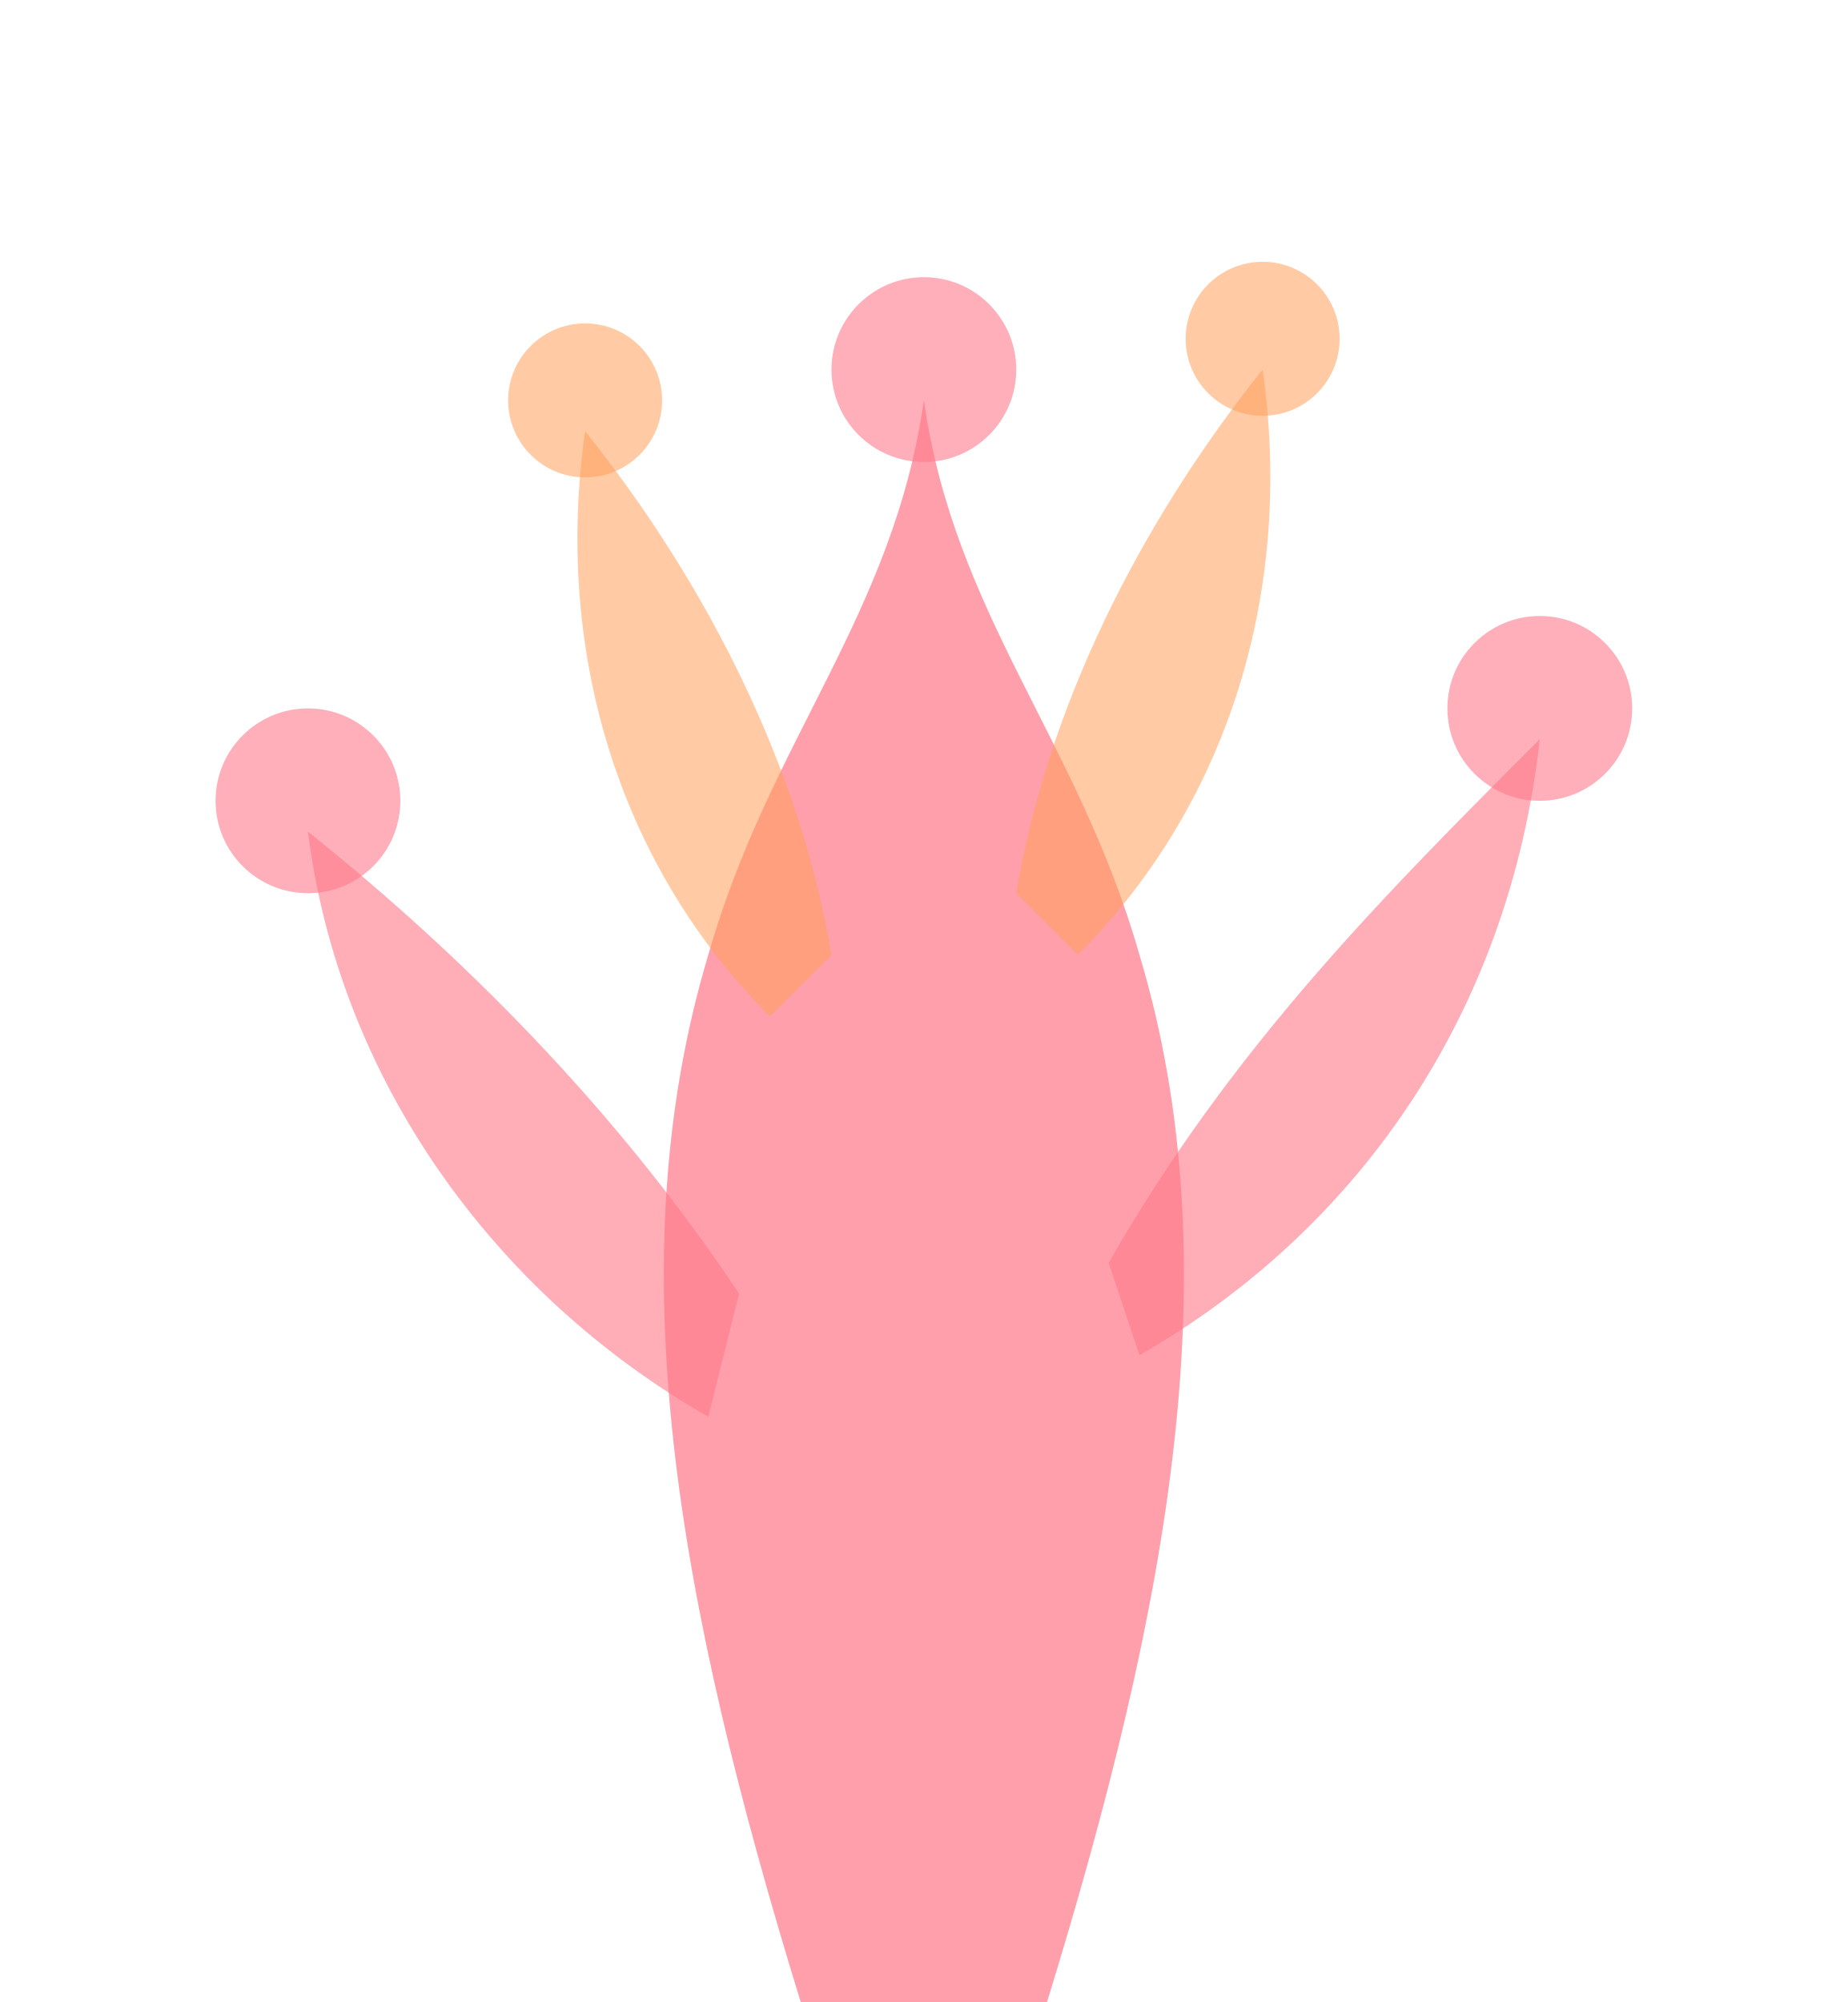
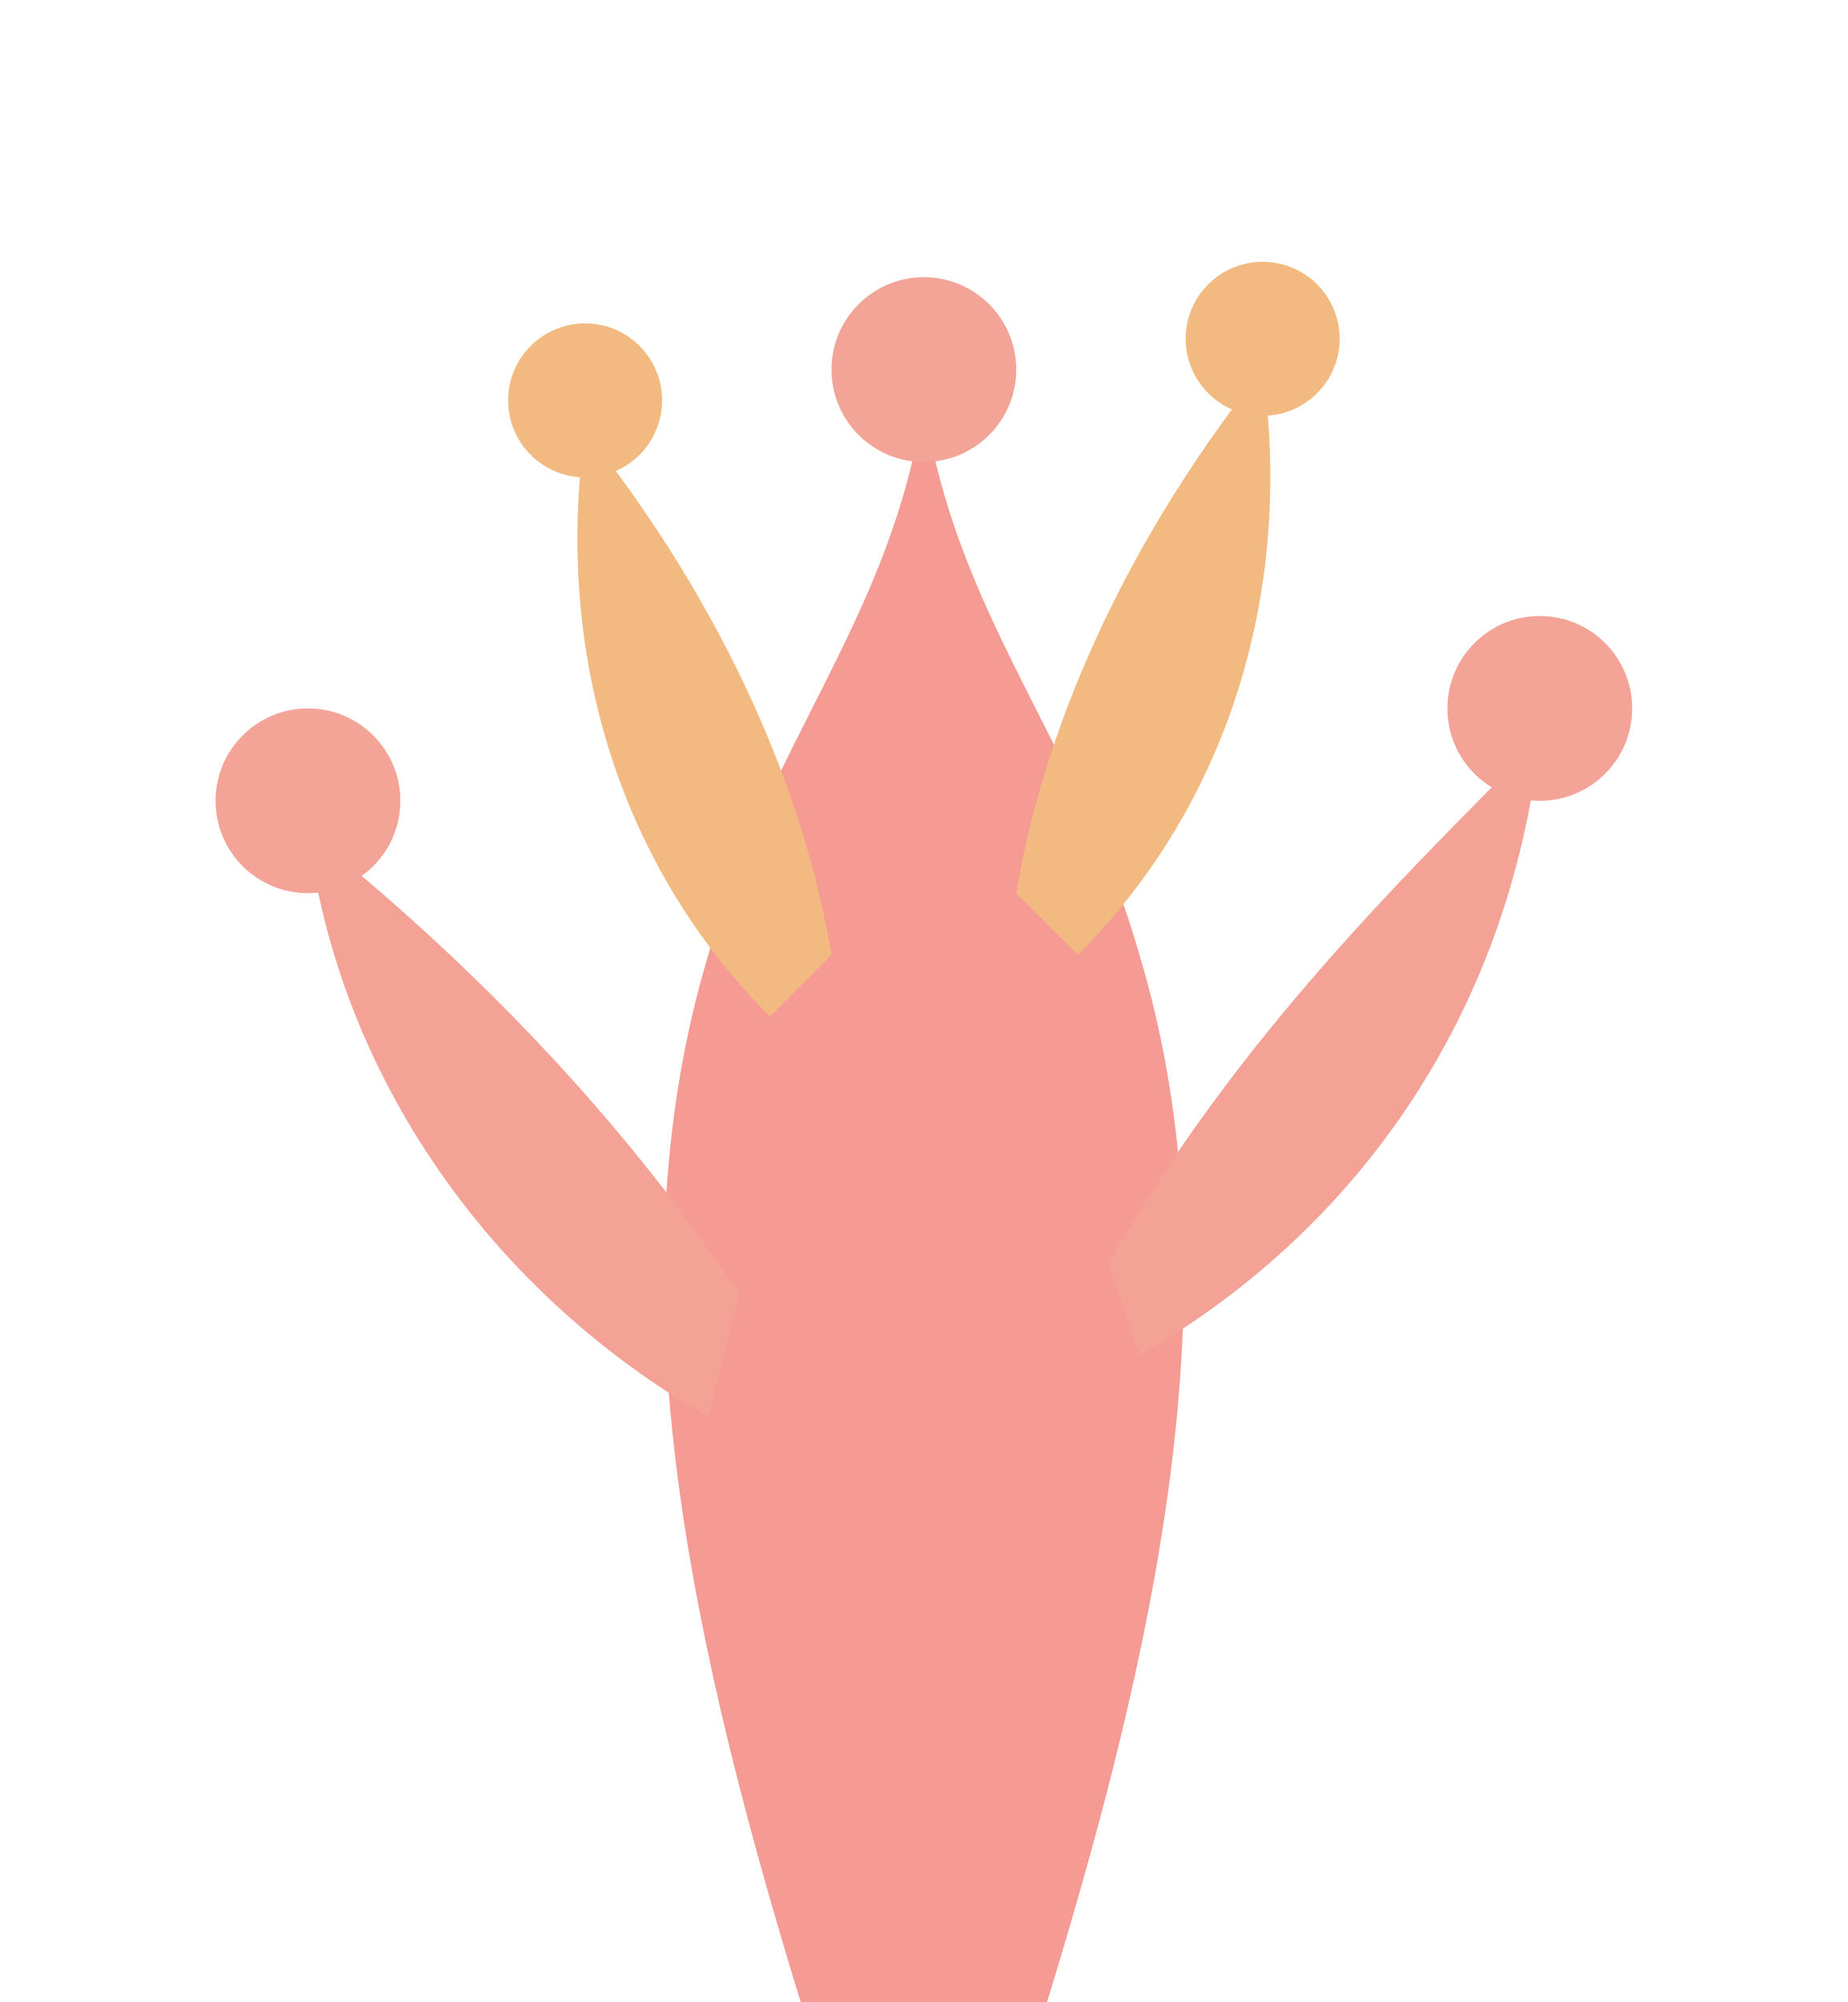
<svg xmlns="http://www.w3.org/2000/svg" viewBox="0 0 120 130">
-   <path d="M52 130 C 44 104, 40 82, 46 62 C 50 48, 58 40, 60 26            C 62 40, 70 48, 74 62 C 80 82, 76 104, 68 130 Z" fill="#ff7a8a" opacity="0.72" />
-   <path d="M46 92 C 32 84, 22 70, 20 54 C 30 62, 40 72, 48 84 Z" fill="#ff7a8a" opacity="0.62" />
-   <path d="M74 88 C 88 80, 98 66, 100 48 C 90 58, 80 68, 72 82 Z" fill="#ff7a8a" opacity="0.62" />
-   <path d="M50 66 C 40 56, 36 42, 38 28 C 46 38, 52 50, 54 62 Z" fill="#ff9f5a" opacity="0.55" />
-   <path d="M70 62 C 80 52, 84 38, 82 24 C 74 34, 68 46, 66 58 Z" fill="#ff9f5a" opacity="0.55" />
-   <circle cx="20" cy="52" r="6" fill="#ff7a8a" opacity="0.6" />
-   <circle cx="100" cy="46" r="6" fill="#ff7a8a" opacity="0.6" />
-   <circle cx="38" cy="26" r="5" fill="#ff9f5a" opacity="0.55" />
-   <circle cx="82" cy="22" r="5" fill="#ff9f5a" opacity="0.55" />
-   <circle cx="60" cy="24" r="6" fill="#ff7a8a" opacity="0.6" />
+   <path d="M52 130 C 44 104, 40 82, 46 62 C 50 48, 58 40, 60 26            C 62 40, 70 48, 74 62 C 80 82, 76 104, 68 130 Z" fill="#f69b93" />
+   <path d="M46 92 C 32 84, 22 70, 20 54 C 30 62, 40 72, 48 84 Z" fill="#f4a295" />
+   <path d="M74 88 C 88 80, 98 66, 100 48 C 90 58, 80 68, 72 82 Z" fill="#f4a295" />
+   <path d="M50 66 C 40 56, 36 42, 38 28 C 46 38, 52 50, 54 62 Z" fill="#f2ba80" />
+   <path d="M70 62 C 80 52, 84 38, 82 24 C 74 34, 68 46, 66 58 Z" fill="#f2ba80" />
+   <circle cx="20" cy="52" r="6" fill="#f3a496" />
+   <circle cx="100" cy="46" r="6" fill="#f3a496" />
+   <circle cx="38" cy="26" r="5" fill="#f2ba80" />
+   <circle cx="82" cy="22" r="5" fill="#f2ba80" />
+   <circle cx="60" cy="24" r="6" fill="#f3a496" />
</svg>
